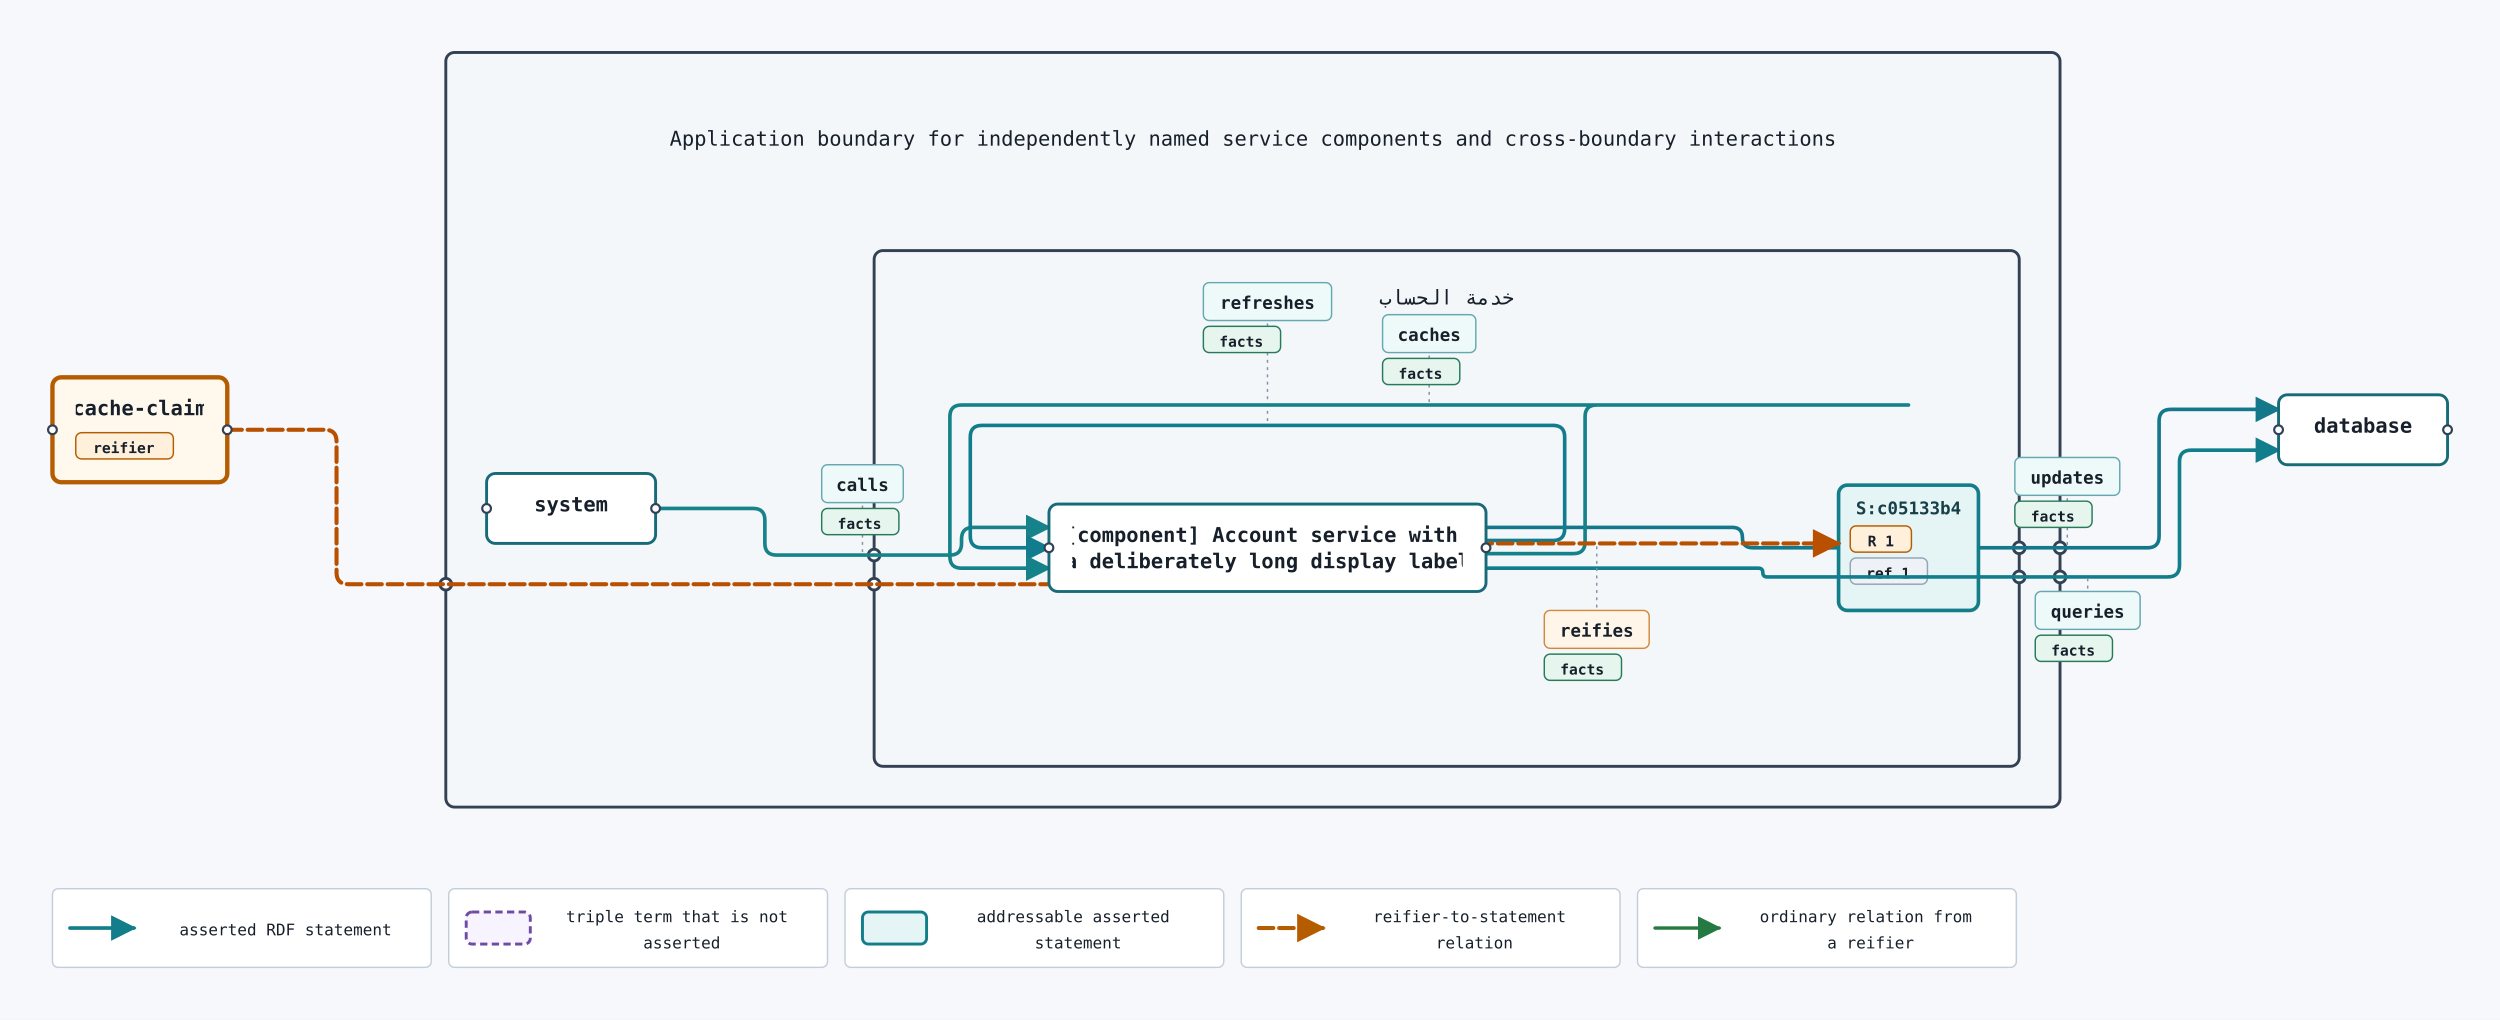
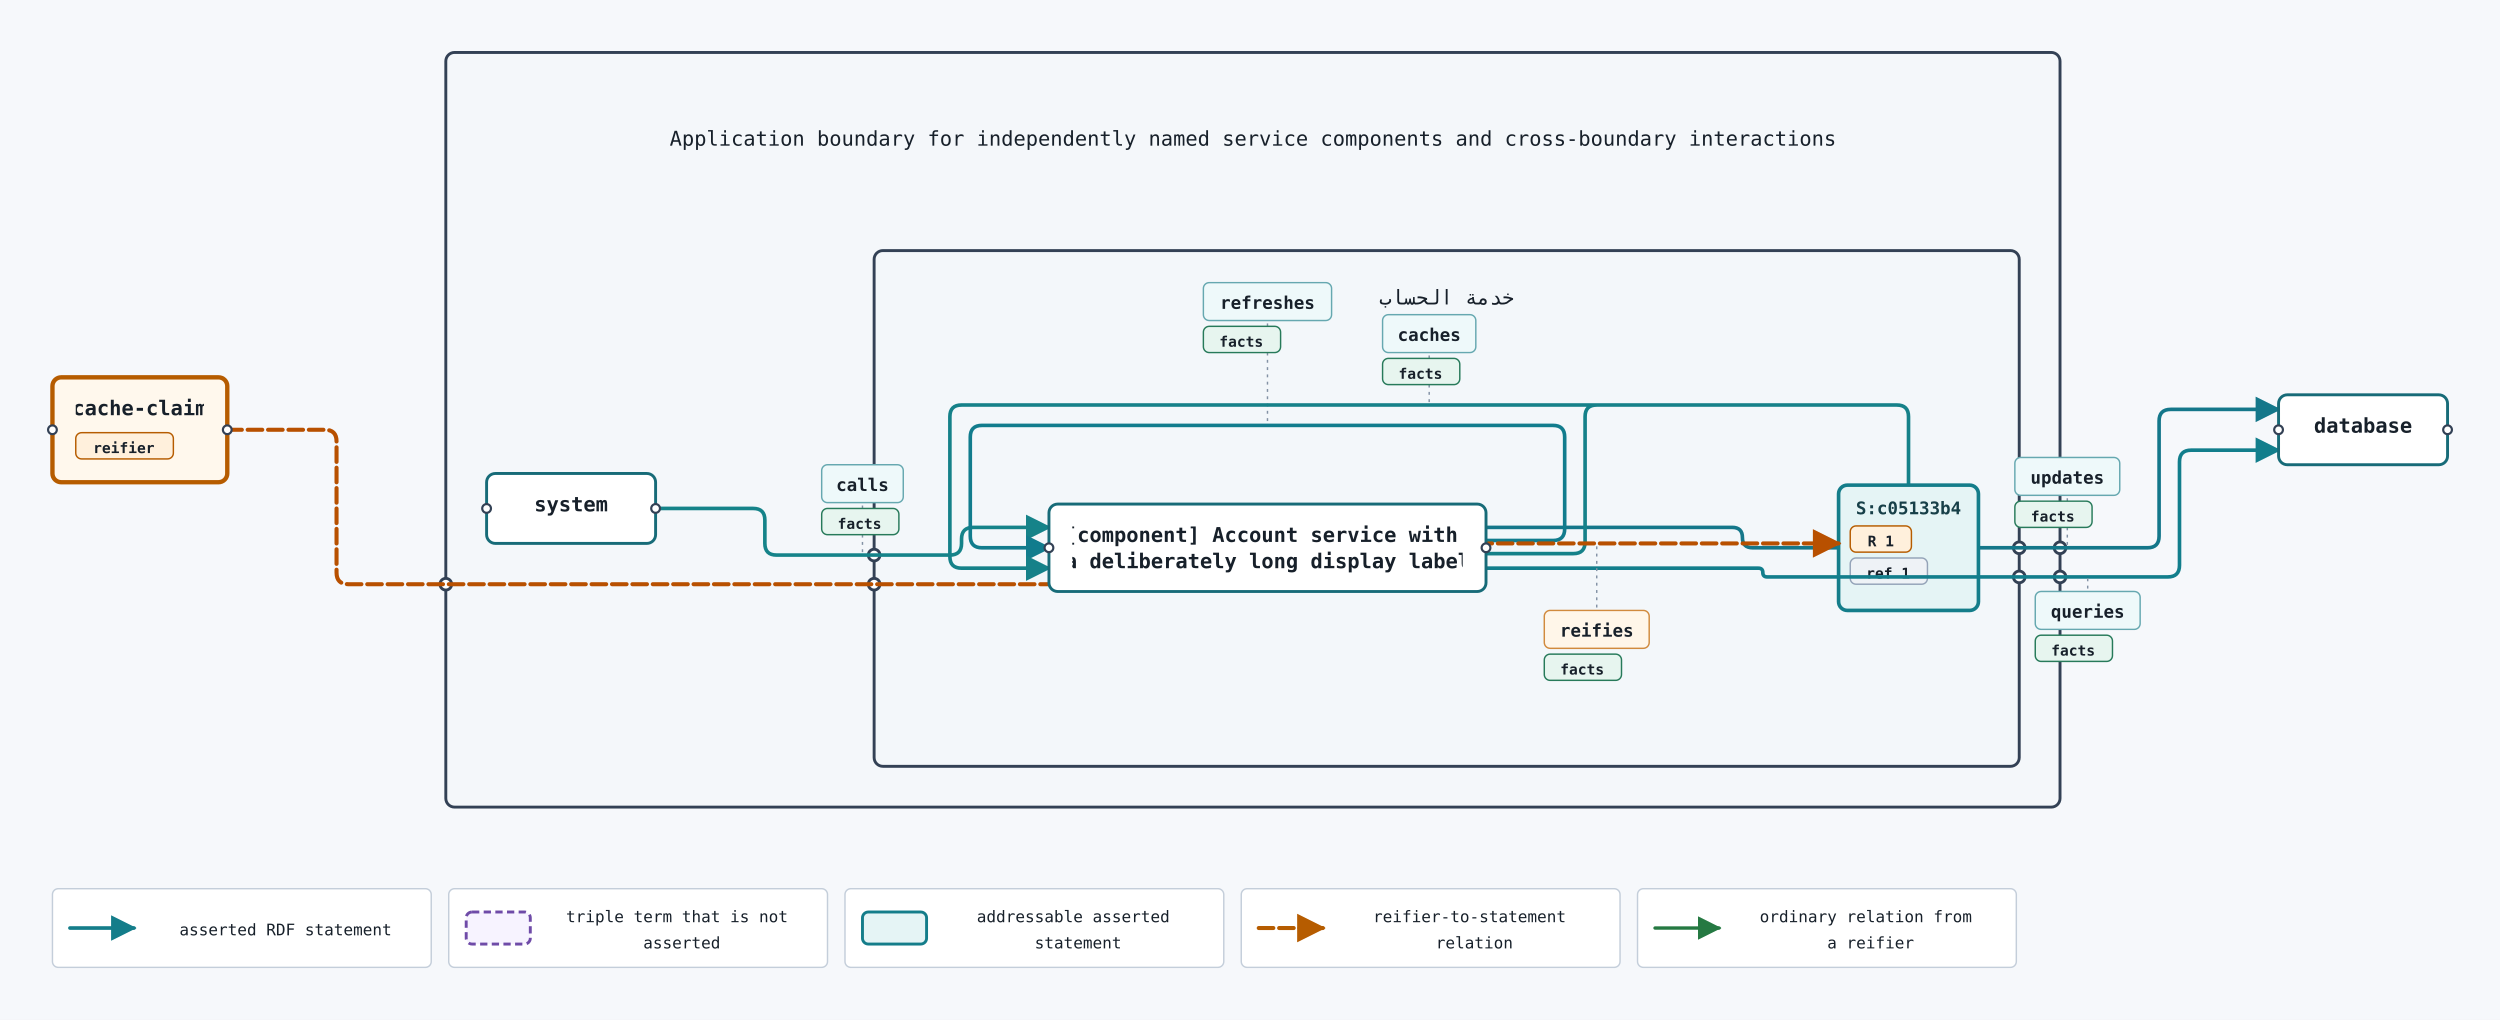
<svg xmlns="http://www.w3.org/2000/svg" viewBox="0 0 1716 700" width="100%" role="img" aria-labelledby="purrdf-title purrdf-desc" data-purrdf-schema="purrdf-viz-presented-1">
  <defs>
    <marker id="arrow-assertion" viewBox="0 0 10 10" refX="9" refY="5" markerWidth="7" markerHeight="7" orient="auto-start-reverse">
      <path d="M 0 0 L 10 5 L 0 10 z" fill="#147d8a" />
    </marker>
    <marker id="arrow-role" viewBox="0 0 10 10" refX="9" refY="5" markerWidth="7" markerHeight="7" orient="auto-start-reverse">
      <path d="M 0 0 L 10 5 L 0 10 z" fill="#64748b" />
    </marker>
    <marker id="arrow-reifies" viewBox="0 0 10 10" refX="9" refY="5" markerWidth="7" markerHeight="7" orient="auto-start-reverse">
      <path d="M 0 0 L 10 5 L 0 10 z" fill="#b65c00" />
    </marker>
    <marker id="arrow-annotation" viewBox="0 0 10 10" refX="9" refY="5" markerWidth="7" markerHeight="7" orient="auto-start-reverse">
      <path d="M 0 0 L 10 5 L 0 10 z" fill="#257942" />
    </marker>
    <marker id="arrow-quote" viewBox="0 0 10 10" refX="9" refY="5" markerWidth="7" markerHeight="7" orient="auto-start-reverse">
      <path d="M 0 0 L 10 5 L 0 10 z" fill="#6f4ba8" />
    </marker>
    <marker id="arrow-edge-assertion-14079b03044aa168" viewBox="0 0 10 10" refX="9" refY="5" markerWidth="7" markerHeight="7" orient="auto-start-reverse">
      <path d="M 0 0 L 10 5 L 0 10 z" fill="hsl(190,75%,31%)" />
    </marker>
    <marker id="arrow-edge-assertion-3d9578964779a4f9" viewBox="0 0 10 10" refX="9" refY="5" markerWidth="7" markerHeight="7" orient="auto-start-reverse">
      <path d="M 0 0 L 10 5 L 0 10 z" fill="hsl(183,73%,31%)" />
    </marker>
    <marker id="arrow-edge-assertion-b05b44e173bec60c" viewBox="0 0 10 10" refX="9" refY="5" markerWidth="7" markerHeight="7" orient="auto-start-reverse">
      <path d="M 0 0 L 10 5 L 0 10 z" fill="hsl(188,78%,31%)" />
    </marker>
    <marker id="arrow-edge-assertion-c05133b4a3ed2e1f" viewBox="0 0 10 10" refX="9" refY="5" markerWidth="7" markerHeight="7" orient="auto-start-reverse">
      <path d="M 0 0 L 10 5 L 0 10 z" fill="hsl(184,73%,31%)" />
    </marker>
    <marker id="arrow-edge-assertion-e1074105f13a6baa" viewBox="0 0 10 10" refX="9" refY="5" markerWidth="7" markerHeight="7" orient="auto-start-reverse">
      <path d="M 0 0 L 10 5 L 0 10 z" fill="hsl(187,77%,31%)" />
    </marker>
    <marker id="arrow-edge-reifies-76c5096df916e9f9" viewBox="0 0 10 10" refX="9" refY="5" markerWidth="7" markerHeight="7" orient="auto-start-reverse">
      <path d="M 0 0 L 10 5 L 0 10 z" fill="hsl(26,100%,36%)" />
    </marker>
    <clipPath id="clip-svg-edge-assertion-14079b03044aa168-badge-0-label">
      <rect x="1383" y="344" width="53" height="18" />
    </clipPath>
    <clipPath id="clip-svg-edge-assertion-14079b03044aa168-label">
      <rect x="1383" y="314" width="72" height="26" />
    </clipPath>
    <clipPath id="clip-svg-edge-assertion-3d9578964779a4f9-badge-0-label">
      <rect x="564" y="349" width="53" height="18" />
    </clipPath>
    <clipPath id="clip-svg-edge-assertion-3d9578964779a4f9-label">
      <rect x="564" y="319" width="56" height="26" />
    </clipPath>
    <clipPath id="clip-svg-edge-assertion-b05b44e173bec60c-badge-0-label">
      <rect x="826" y="224" width="53" height="18" />
    </clipPath>
    <clipPath id="clip-svg-edge-assertion-b05b44e173bec60c-label">
      <rect x="826" y="194" width="88" height="26" />
    </clipPath>
    <clipPath id="clip-svg-edge-assertion-c05133b4a3ed2e1f-anchor-badge-0-label">
      <rect x="1270" y="361" width="42" height="18" />
    </clipPath>
    <clipPath id="clip-svg-edge-assertion-c05133b4a3ed2e1f-anchor-badge-1-label">
      <rect x="1270" y="383" width="53" height="18" />
    </clipPath>
    <clipPath id="clip-svg-edge-assertion-c05133b4a3ed2e1f-anchor-label">
      <rect x="1270" y="339" width="80" height="18" />
    </clipPath>
    <clipPath id="clip-svg-edge-assertion-c05133b4a3ed2e1f-badge-0-label">
      <rect x="949" y="246" width="53" height="18" />
    </clipPath>
    <clipPath id="clip-svg-edge-assertion-c05133b4a3ed2e1f-label">
      <rect x="949" y="216" width="64" height="26" />
    </clipPath>
    <clipPath id="clip-svg-edge-assertion-e1074105f13a6baa-badge-0-label">
      <rect x="1397" y="436" width="53" height="18" />
    </clipPath>
    <clipPath id="clip-svg-edge-assertion-e1074105f13a6baa-label">
      <rect x="1397" y="406" width="72" height="26" />
    </clipPath>
    <clipPath id="clip-svg-edge-reifies-76c5096df916e9f9-badge-0-label">
      <rect x="1060" y="449" width="53" height="18" />
    </clipPath>
    <clipPath id="clip-svg-edge-reifies-76c5096df916e9f9-label">
      <rect x="1060" y="419" width="72" height="26" />
    </clipPath>
    <clipPath id="clip-svg-legend-anchor-label">
      <rect x="648" y="616" width="184" height="42" />
    </clipPath>
    <clipPath id="clip-svg-legend-annotation-label">
      <rect x="1192" y="616" width="184" height="42" />
    </clipPath>
    <clipPath id="clip-svg-legend-assertion-label">
      <rect x="104" y="616" width="184" height="42" />
    </clipPath>
    <clipPath id="clip-svg-legend-quoted-label">
      <rect x="376" y="616" width="184" height="42" />
    </clipPath>
    <clipPath id="clip-svg-legend-reifies-label">
      <rect x="920" y="616" width="184" height="42" />
    </clipPath>
    <clipPath id="clip-svg-node-term-285ac77efe8fcf3a-label">
      <rect x="1580" y="283" width="84" height="18" />
    </clipPath>
    <clipPath id="clip-svg-node-term-60d88422dd31b9a6-label">
      <rect x="350" y="337" width="84" height="18" />
    </clipPath>
    <clipPath id="clip-svg-node-term-82f32f2f21a12846-label">
      <rect x="736" y="358" width="268" height="36" />
    </clipPath>
    <clipPath id="clip-svg-node-term-95ad7176fc80702e-badge-0-label">
      <rect x="52" y="297" width="67" height="18" />
    </clipPath>
    <clipPath id="clip-svg-node-term-95ad7176fc80702e-label">
      <rect x="52" y="271" width="88" height="18" />
    </clipPath>
    <style>
.canvas{fill:#f6f8fb}
text{font-family:ui-monospace,SFMono-Regular,Menlo,Consolas,monospace;letter-spacing:0;fill:#17202a}
.node-shape{stroke-width:2;fill:#fff;stroke:#176b78}
.node.blank .node-shape{stroke:#64748b;stroke-dasharray:7 4;fill:#f8fafc}
.node.literal .node-shape{stroke:#8a5a00;fill:#fff7e6}
.node.statement .node-shape{stroke:#6f4ba8;stroke-width:2.5;fill:#f7f3ff;stroke-dasharray:8 4}
.statement-inner{fill:none;stroke:#b6a1d2;stroke-width:1}
.node.reifier .node-shape{stroke:#b65c00;fill:#fff8ed;stroke-width:3}
.node.focus .node-shape{stroke:#a53a3a;stroke-width:4}
.node-label{font-size:14px;font-weight:700}
.node-port{fill:#fff;stroke:#334155;stroke-width:1.5}
.edge-path,.legend-line{fill:none;stroke-width:2.5;stroke-linejoin:round;stroke-linecap:round}
.edge-label-leader{fill:none;stroke:#8392a5;stroke-width:1;stroke-dasharray:2 3}
.edge.assertion .edge-path,.legend-line.assertion{stroke:#147d8a}
.edge.role .edge-path,.legend-line.role{stroke:#64748b;stroke-width:1.8}
.edge.reifies .edge-path,.legend-line.reifies{stroke:#b65c00;stroke-width:2.8;stroke-dasharray:10 4}
.edge.annotation .edge-path,.legend-line.annotation{stroke:#257942;stroke-width:2.3}
.edge.quoted .edge-path{stroke:#6f4ba8;stroke-width:1.7;stroke-dasharray:3 5}
.edge-label-box,.interaction-label-box{fill:#fff;stroke:#aeb9c7;stroke-width:1}
.edge.assertion .edge-label-box{fill:#eef9fa;stroke:#66a8b0}
.edge.role .edge-label-box{fill:#f7f8fa;stroke:#aeb7c2}
.edge.reifies .edge-label-box{fill:#fff6e9;stroke:#d18a3d}
.edge.annotation .edge-label-box{fill:#edf8f1;stroke:#69a67c}
.edge.quoted .edge-label-box{fill:#f7f2fd;stroke:#9d82c1}
.edge-label{font-size:12px;font-weight:650}
.statement-anchor .anchor-shape{fill:#e5f4f5;stroke:#147d8a;stroke-width:2.5}
.anchor-label{fill:#173f48;font-size:12px;font-weight:700}
.badge-shape{fill:#eef2f6;stroke:#94a3b8;stroke-width:1}
.graph .badge-shape{fill:#e7f5ef;stroke:#277a5a}
.quoted .badge-shape{fill:#f1ebfa;stroke:#6f4ba8}
.reifier .badge-shape,.reifier-count .badge-shape{fill:#fff0dc;stroke:#b65c00}
.dialect .badge-shape,.focus .badge-shape{fill:#fdecec;stroke:#a53a3a}
.direction .badge-shape{fill:#e8f0ff;stroke:#315d9b}
.badge-label{font-size:10px;font-weight:650}
.table-cell-shape{stroke:#c4ceda;stroke-width:1;fill:#fff}
.table-cell.header .table-cell-shape{fill:#173f48;stroke:#173f48}
.table-cell.header .table-label{fill:#fff;font-weight:700}
.table-cell.even .table-cell-shape{fill:#f0f4f8}
.table-label{font-size:12px}
.legend-entry-shape{fill:#fff;stroke:#c4ceda;stroke-width:1}
.legend-label{font-size:11px}
.legend-symbol.assertion{fill:#e5f4f5;stroke:#147d8a;stroke-width:2}
.legend-symbol.quoted{fill:#f7f3ff;stroke:#6f4ba8;stroke-width:2;stroke-dasharray:5 3}
</style>
  </defs>
  <defs>
    <clipPath id="clip-svg-present-component-system-label">
      <rect class="presentation-clip" x="334" y="46" width="1052" height="98" rx="6" />
    </clipPath>
    <clipPath id="clip-svg-present-component-service-label">
      <rect class="presentation-clip" x="628" y="182" width="730" height="44" rx="6" />
    </clipPath>
  </defs>
  <rect class="canvas" x="0" y="0" width="1716" height="700" />
  <g id="svg-present-component-system-frame" role="group" aria-label="Application boundary for independently named service components and cross-boundary interactions">
    <rect style="fill:#f1f5f9;fill-opacity:0.35;stroke:#334155;stroke-width:2" class="presentation-frame" x="306" y="36" width="1108" height="518" rx="6" />
    <text id="svg-present-component-system-label" class="presentation-label" text-anchor="middle" unicode-bidi="isolate" clip-path="url(#clip-svg-present-component-system-label)" font-size="14">
      <tspan x="860" y="100" textLength="760" lengthAdjust="spacingAndGlyphs">Application boundary for independently named service components and cross-boundary interactions</tspan>
    </text>
  </g>
  <a id="svg-present-component-service-link" href="../reference/service.html#api">
    <g id="svg-present-component-service-frame" role="group" aria-label="خدمة الحساب">
      <rect style="fill:#f1f5f9;fill-opacity:0.35;stroke:#334155;stroke-width:2" class="presentation-frame" x="600" y="172" width="786" height="354" rx="6" />
      <text id="svg-present-component-service-label" class="presentation-label" text-anchor="middle" unicode-bidi="isolate" clip-path="url(#clip-svg-present-component-service-label)" font-size="14" lang="ar" direction="rtl">
        <tspan x="993" y="209" textLength="88" lengthAdjust="spacingAndGlyphs">خدمة الحساب</tspan>
      </text>
    </g>
  </a>
  <circle id="svg-present-component-service-edge-assertion-14079b03044aa168-out" cx="1386" cy="376" r="4" style="fill:white;stroke:#334155;stroke-width:2" />
  <circle id="svg-present-component-system-edge-assertion-14079b03044aa168-out" cx="1414" cy="376" r="4" style="fill:white;stroke:#334155;stroke-width:2" />
  <circle id="svg-present-component-service-edge-assertion-3d9578964779a4f9-in" cx="600" cy="381" r="4" style="fill:white;stroke:#334155;stroke-width:2" />
  <circle id="svg-present-component-service-edge-assertion-e1074105f13a6baa-out" cx="1386" cy="396" r="4" style="fill:white;stroke:#334155;stroke-width:2" />
  <circle id="svg-present-component-system-edge-assertion-e1074105f13a6baa-out" cx="1414" cy="396" r="4" style="fill:white;stroke:#334155;stroke-width:2" />
  <circle id="svg-present-component-system-edge-reifies-76c5096df916e9f9-in" cx="306" cy="401" r="4" style="fill:white;stroke:#334155;stroke-width:2" />
  <circle id="svg-present-component-service-edge-reifies-76c5096df916e9f9-in" cx="600" cy="401" r="4" style="fill:white;stroke:#334155;stroke-width:2" />
  <g id="svg-edge-assertion-14079b03044aa168-group" class="edge assertion" data-scene-id="edge-assertion-14079b03044aa168">
    <path id="svg-edge-assertion-14079b03044aa168-path" class="edge-path" d="M 1020 362 H 1189 Q 1196 362 1196 369 Q 1196 376 1203 376 H 1474 Q 1482 376 1482 368 V 289 Q 1482 281 1490 281 H 1564" marker-end="url(#arrow-edge-assertion-14079b03044aa168)" style="stroke:hsl(190,75%,31%)" />
    <path class="edge-label-leader" d="M 1419 327 L 1419 376" />
    <rect class="edge-label-box" x="1383" y="314" width="72" height="26" rx="4" />
    <text id="svg-edge-assertion-14079b03044aa168-label" class="edge-label" text-anchor="middle" unicode-bidi="isolate" clip-path="url(#clip-svg-edge-assertion-14079b03044aa168-label)">
      <tspan x="1419" y="332" textLength="56" lengthAdjust="spacingAndGlyphs">updates</tspan>
    </text>
    <g id="svg-edge-assertion-14079b03044aa168-badge-0" class="edge-badge graph">
      <rect class="badge-shape" x="1383" y="344" width="53" height="18" rx="4" />
      <text id="svg-edge-assertion-14079b03044aa168-badge-0-label" class="badge-label" text-anchor="middle" unicode-bidi="isolate" clip-path="url(#clip-svg-edge-assertion-14079b03044aa168-badge-0-label)">
        <tspan x="1409" y="358" textLength="40" lengthAdjust="spacingAndGlyphs">facts</tspan>
      </text>
    </g>
  </g>
  <g id="svg-edge-assertion-3d9578964779a4f9-group" class="edge assertion" data-scene-id="edge-assertion-3d9578964779a4f9">
    <path id="svg-edge-assertion-3d9578964779a4f9-path" class="edge-path" d="M 450 349 H 517 Q 525 349 525 357 V 373 Q 525 381 533 381 H 652 Q 660 381 660 373 V 370 Q 660 362 668 362 H 720" marker-end="url(#arrow-edge-assertion-3d9578964779a4f9)" style="stroke:hsl(183,73%,31%)" />
    <path class="edge-label-leader" d="M 592 332 L 592 381" />
    <rect class="edge-label-box" x="564" y="319" width="56" height="26" rx="4" />
    <text id="svg-edge-assertion-3d9578964779a4f9-label" class="edge-label" text-anchor="middle" unicode-bidi="isolate" clip-path="url(#clip-svg-edge-assertion-3d9578964779a4f9-label)">
      <tspan x="592" y="337" textLength="40" lengthAdjust="spacingAndGlyphs">calls</tspan>
    </text>
    <g id="svg-edge-assertion-3d9578964779a4f9-badge-0" class="edge-badge graph">
      <rect class="badge-shape" x="564" y="349" width="53" height="18" rx="4" />
      <text id="svg-edge-assertion-3d9578964779a4f9-badge-0-label" class="badge-label" text-anchor="middle" unicode-bidi="isolate" clip-path="url(#clip-svg-edge-assertion-3d9578964779a4f9-badge-0-label)">
        <tspan x="590" y="363" textLength="40" lengthAdjust="spacingAndGlyphs">facts</tspan>
      </text>
    </g>
  </g>
  <g id="svg-edge-assertion-b05b44e173bec60c-group" class="edge assertion" data-scene-id="edge-assertion-b05b44e173bec60c">
    <path id="svg-edge-assertion-b05b44e173bec60c-path" class="edge-path" d="M 1020 371 H 1066 Q 1074 371 1074 363 V 300 Q 1074 292 1066 292 H 674 Q 666 292 666 300 V 368 Q 666 376 674 376 H 720" marker-end="url(#arrow-edge-assertion-b05b44e173bec60c)" style="stroke:hsl(188,78%,31%)" />
    <path class="edge-label-leader" d="M 870 207 L 870 292" />
    <rect class="edge-label-box" x="826" y="194" width="88" height="26" rx="4" />
    <text id="svg-edge-assertion-b05b44e173bec60c-label" class="edge-label" text-anchor="middle" unicode-bidi="isolate" clip-path="url(#clip-svg-edge-assertion-b05b44e173bec60c-label)">
      <tspan x="870" y="212" textLength="72" lengthAdjust="spacingAndGlyphs">refreshes</tspan>
    </text>
    <g id="svg-edge-assertion-b05b44e173bec60c-badge-0" class="edge-badge graph">
      <rect class="badge-shape" x="826" y="224" width="53" height="18" rx="4" />
      <text id="svg-edge-assertion-b05b44e173bec60c-badge-0-label" class="badge-label" text-anchor="middle" unicode-bidi="isolate" clip-path="url(#clip-svg-edge-assertion-b05b44e173bec60c-badge-0-label)">
        <tspan x="852" y="238" textLength="40" lengthAdjust="spacingAndGlyphs">facts</tspan>
      </text>
    </g>
  </g>
  <g id="svg-edge-assertion-c05133b4a3ed2e1f-group" class="edge assertion" data-scene-id="edge-assertion-c05133b4a3ed2e1f">
-     <path id="svg-edge-assertion-c05133b4a3ed2e1f-path" class="edge-path" d="M 1020 380 H 1080 Q 1088 380 1088 372 V 286 Q 1088 278 1096 278 H 1310 H 660 Q 652 278 652 286 V 382 Q 652 390 660 390 H 720" marker-end="url(#arrow-edge-assertion-c05133b4a3ed2e1f)" style="stroke:hsl(184,73%,31%)" />
+     <path id="svg-edge-assertion-c05133b4a3ed2e1f-path" class="edge-path" d="M 1020 380 H 1080 Q 1088 380 1088 372 V 286 Q 1088 278 1096 278 H 1302 Q 1310 278 1310 286 V 376 V 286 Q 1310 278 1302 278 H 660 Q 652 278 652 286 V 382 Q 652 390 660 390 H 720" marker-end="url(#arrow-edge-assertion-c05133b4a3ed2e1f)" style="stroke:hsl(184,73%,31%)" />
    <path class="edge-label-leader" d="M 981 229 L 981 278" />
    <rect class="edge-label-box" x="949" y="216" width="64" height="26" rx="4" />
    <text id="svg-edge-assertion-c05133b4a3ed2e1f-label" class="edge-label" text-anchor="middle" unicode-bidi="isolate" clip-path="url(#clip-svg-edge-assertion-c05133b4a3ed2e1f-label)">
      <tspan x="981" y="234" textLength="48" lengthAdjust="spacingAndGlyphs">caches</tspan>
    </text>
    <g id="svg-edge-assertion-c05133b4a3ed2e1f-badge-0" class="edge-badge graph">
      <rect class="badge-shape" x="949" y="246" width="53" height="18" rx="4" />
      <text id="svg-edge-assertion-c05133b4a3ed2e1f-badge-0-label" class="badge-label" text-anchor="middle" unicode-bidi="isolate" clip-path="url(#clip-svg-edge-assertion-c05133b4a3ed2e1f-badge-0-label)">
        <tspan x="975" y="260" textLength="40" lengthAdjust="spacingAndGlyphs">facts</tspan>
      </text>
    </g>
    <g id="svg-edge-assertion-c05133b4a3ed2e1f-anchor" class="statement-anchor" data-scene-id="anchor-statement-c05133b4a3ed2e1f">
      <rect class="anchor-shape" x="1262" y="333" width="96" height="86" rx="6" />
      <text id="svg-edge-assertion-c05133b4a3ed2e1f-anchor-label" class="anchor-label" text-anchor="middle" unicode-bidi="isolate" clip-path="url(#clip-svg-edge-assertion-c05133b4a3ed2e1f-anchor-label)">
        <tspan x="1310" y="353" textLength="80" lengthAdjust="spacingAndGlyphs">S:c05133b4</tspan>
      </text>
      <g id="svg-edge-assertion-c05133b4a3ed2e1f-anchor-badge-0" class="anchor-badge reifier-count">
        <rect class="badge-shape" x="1270" y="361" width="42" height="18" rx="4" />
        <text id="svg-edge-assertion-c05133b4a3ed2e1f-anchor-badge-0-label" class="badge-label" text-anchor="middle" unicode-bidi="isolate" clip-path="url(#clip-svg-edge-assertion-c05133b4a3ed2e1f-anchor-badge-0-label)">
          <tspan x="1291" y="375" textLength="24" lengthAdjust="spacingAndGlyphs">R 1</tspan>
        </text>
      </g>
      <g id="svg-edge-assertion-c05133b4a3ed2e1f-anchor-badge-1" class="anchor-badge reference-count">
        <rect class="badge-shape" x="1270" y="383" width="53" height="18" rx="4" />
        <text id="svg-edge-assertion-c05133b4a3ed2e1f-anchor-badge-1-label" class="badge-label" text-anchor="middle" unicode-bidi="isolate" clip-path="url(#clip-svg-edge-assertion-c05133b4a3ed2e1f-anchor-badge-1-label)">
          <tspan x="1296" y="397" textLength="40" lengthAdjust="spacingAndGlyphs">ref 1</tspan>
        </text>
      </g>
    </g>
  </g>
  <g id="svg-edge-assertion-e1074105f13a6baa-group" class="edge assertion" data-scene-id="edge-assertion-e1074105f13a6baa">
    <path id="svg-edge-assertion-e1074105f13a6baa-path" class="edge-path" d="M 1020 390 H 1207 Q 1210 390 1210 393 Q 1210 396 1213 396 H 1488 Q 1496 396 1496 388 V 317 Q 1496 309 1504 309 H 1564" marker-end="url(#arrow-edge-assertion-e1074105f13a6baa)" style="stroke:hsl(187,77%,31%)" />
    <path class="edge-label-leader" d="M 1433 419 L 1433 396" />
    <rect class="edge-label-box" x="1397" y="406" width="72" height="26" rx="4" />
    <text id="svg-edge-assertion-e1074105f13a6baa-label" class="edge-label" text-anchor="middle" unicode-bidi="isolate" clip-path="url(#clip-svg-edge-assertion-e1074105f13a6baa-label)">
      <tspan x="1433" y="424" textLength="56" lengthAdjust="spacingAndGlyphs">queries</tspan>
    </text>
    <g id="svg-edge-assertion-e1074105f13a6baa-badge-0" class="edge-badge graph">
      <rect class="badge-shape" x="1397" y="436" width="53" height="18" rx="4" />
      <text id="svg-edge-assertion-e1074105f13a6baa-badge-0-label" class="badge-label" text-anchor="middle" unicode-bidi="isolate" clip-path="url(#clip-svg-edge-assertion-e1074105f13a6baa-badge-0-label)">
        <tspan x="1423" y="450" textLength="40" lengthAdjust="spacingAndGlyphs">facts</tspan>
      </text>
    </g>
  </g>
  <g id="svg-edge-reifies-76c5096df916e9f9-group" class="edge reifies" data-scene-id="edge-reifies-76c5096df916e9f9">
    <path id="svg-edge-reifies-76c5096df916e9f9-path" class="edge-path" d="M 156 295 H 223 Q 231 295 231 303 V 393 Q 231 401 239 401 H 923 Q 931 401 931 393 V 381 Q 931 373 939 373 H 1262" marker-end="url(#arrow-edge-reifies-76c5096df916e9f9)" style="stroke:hsl(26,100%,36%)" />
    <path class="edge-label-leader" d="M 1096 432 L 1096 373" />
    <rect class="edge-label-box" x="1060" y="419" width="72" height="26" rx="4" />
    <text id="svg-edge-reifies-76c5096df916e9f9-label" class="edge-label" text-anchor="middle" unicode-bidi="isolate" clip-path="url(#clip-svg-edge-reifies-76c5096df916e9f9-label)">
      <tspan x="1096" y="437" textLength="56" lengthAdjust="spacingAndGlyphs">reifies</tspan>
    </text>
    <g id="svg-edge-reifies-76c5096df916e9f9-badge-0" class="edge-badge graph">
      <rect class="badge-shape" x="1060" y="449" width="53" height="18" rx="4" />
      <text id="svg-edge-reifies-76c5096df916e9f9-badge-0-label" class="badge-label" text-anchor="middle" unicode-bidi="isolate" clip-path="url(#clip-svg-edge-reifies-76c5096df916e9f9-badge-0-label)">
        <tspan x="1086" y="463" textLength="40" lengthAdjust="spacingAndGlyphs">facts</tspan>
      </text>
    </g>
  </g>
  <g id="svg-node-term-285ac77efe8fcf3a-group" class="node iri" data-scene-id="node-term-285ac77efe8fcf3a">
    <rect id="svg-node-term-285ac77efe8fcf3a-shape" class="node-shape" x="1564" y="271" width="116" height="48" rx="6" />
    <text id="svg-node-term-285ac77efe8fcf3a-label" class="node-label" text-anchor="middle" unicode-bidi="isolate" clip-path="url(#clip-svg-node-term-285ac77efe8fcf3a-label)">
      <tspan x="1622" y="297" textLength="64" lengthAdjust="spacingAndGlyphs">database</tspan>
    </text>
    <circle id="svg-node-term-285ac77efe8fcf3a-port-in" class="node-port" cx="1564" cy="295" r="3" />
    <circle id="svg-node-term-285ac77efe8fcf3a-port-out" class="node-port" cx="1680" cy="295" r="3" />
  </g>
  <g id="svg-node-term-60d88422dd31b9a6-group" class="node iri" data-scene-id="node-term-60d88422dd31b9a6">
    <rect id="svg-node-term-60d88422dd31b9a6-shape" class="node-shape" x="334" y="325" width="116" height="48" rx="6" />
    <text id="svg-node-term-60d88422dd31b9a6-label" class="node-label" text-anchor="middle" unicode-bidi="isolate" clip-path="url(#clip-svg-node-term-60d88422dd31b9a6-label)">
      <tspan x="392" y="351" textLength="48" lengthAdjust="spacingAndGlyphs">system</tspan>
    </text>
    <circle id="svg-node-term-60d88422dd31b9a6-port-in" class="node-port" cx="334" cy="349" r="3" />
    <circle id="svg-node-term-60d88422dd31b9a6-port-out" class="node-port" cx="450" cy="349" r="3" />
  </g>
  <a id="svg-node-term-82f32f2f21a12846-link" href="../reference/service.html#api">
    <g id="svg-node-term-82f32f2f21a12846-group" class="node iri" data-scene-id="node-term-82f32f2f21a12846">
      <rect id="svg-node-term-82f32f2f21a12846-shape" class="node-shape" x="720" y="346" width="300" height="60" rx="6" />
      <text id="svg-node-term-82f32f2f21a12846-label" class="node-label" text-anchor="middle" unicode-bidi="isolate" clip-path="url(#clip-svg-node-term-82f32f2f21a12846-label)">
        <tspan x="870" y="372" textLength="256" lengthAdjust="spacingAndGlyphs">[component] Account service with</tspan>
        <tspan x="870" y="390" textLength="264" lengthAdjust="spacingAndGlyphs">a deliberately long display label</tspan>
      </text>
      <circle id="svg-node-term-82f32f2f21a12846-port-in" class="node-port" cx="720" cy="376" r="3" />
      <circle id="svg-node-term-82f32f2f21a12846-port-out" class="node-port" cx="1020" cy="376" r="3" />
    </g>
  </a>
  <g id="svg-node-term-95ad7176fc80702e-group" class="node iri reifier" data-scene-id="node-term-95ad7176fc80702e">
    <rect id="svg-node-term-95ad7176fc80702e-shape" class="node-shape" x="36" y="259" width="120" height="72" rx="6" />
    <text id="svg-node-term-95ad7176fc80702e-label" class="node-label" text-anchor="middle" unicode-bidi="isolate" clip-path="url(#clip-svg-node-term-95ad7176fc80702e-label)">
      <tspan x="96" y="285" textLength="88" lengthAdjust="spacingAndGlyphs">cache-claim</tspan>
    </text>
    <g id="svg-node-term-95ad7176fc80702e-badge-0" class="node-badge reifier">
      <rect class="badge-shape" x="52" y="297" width="67" height="18" rx="4" />
      <text id="svg-node-term-95ad7176fc80702e-badge-0-label" class="badge-label" text-anchor="middle" unicode-bidi="isolate" clip-path="url(#clip-svg-node-term-95ad7176fc80702e-badge-0-label)">
        <tspan x="85" y="311" textLength="56" lengthAdjust="spacingAndGlyphs">reifier</tspan>
      </text>
    </g>
    <circle id="svg-node-term-95ad7176fc80702e-port-in" class="node-port" cx="36" cy="295" r="3" />
    <circle id="svg-node-term-95ad7176fc80702e-port-out" class="node-port" cx="156" cy="295" r="3" />
  </g>
  <g id="svg-legend" class="legend">
    <g id="svg-legend-assertion" class="legend-entry legend-assertion">
      <rect class="legend-entry-shape" x="36" y="610" width="260" height="54" rx="4" />
      <path class="legend-line assertion" d="M 48 637 H 92" marker-end="url(#arrow-assertion)" />
      <text id="svg-legend-assertion-label" class="legend-label" text-anchor="middle" unicode-bidi="isolate" clip-path="url(#clip-svg-legend-assertion-label)">
        <tspan x="196" y="642" textLength="176" lengthAdjust="spacingAndGlyphs">asserted RDF statement</tspan>
      </text>
    </g>
    <g id="svg-legend-quoted" class="legend-entry legend-quoted">
      <rect class="legend-entry-shape" x="308" y="610" width="260" height="54" rx="4" />
      <rect class="legend-symbol quoted" x="320" y="626" width="44" height="22" rx="4" />
      <text id="svg-legend-quoted-label" class="legend-label" text-anchor="middle" unicode-bidi="isolate" clip-path="url(#clip-svg-legend-quoted-label)">
        <tspan x="468" y="633" textLength="184" lengthAdjust="spacingAndGlyphs">triple term that is not</tspan>
        <tspan x="468" y="651" textLength="64" lengthAdjust="spacingAndGlyphs">asserted</tspan>
      </text>
    </g>
    <g id="svg-legend-anchor" class="legend-entry legend-anchor">
      <rect class="legend-entry-shape" x="580" y="610" width="260" height="54" rx="4" />
      <rect class="legend-symbol assertion" x="592" y="626" width="44" height="22" rx="4" />
      <text id="svg-legend-anchor-label" class="legend-label" text-anchor="middle" unicode-bidi="isolate" clip-path="url(#clip-svg-legend-anchor-label)">
        <tspan x="740" y="633" textLength="160" lengthAdjust="spacingAndGlyphs">addressable asserted</tspan>
        <tspan x="740" y="651" textLength="72" lengthAdjust="spacingAndGlyphs">statement</tspan>
      </text>
    </g>
    <g id="svg-legend-reifies" class="legend-entry legend-reifies">
      <rect class="legend-entry-shape" x="852" y="610" width="260" height="54" rx="4" />
      <path class="legend-line reifies" d="M 864 637 H 908" marker-end="url(#arrow-reifies)" />
      <text id="svg-legend-reifies-label" class="legend-label" text-anchor="middle" unicode-bidi="isolate" clip-path="url(#clip-svg-legend-reifies-label)">
        <tspan x="1012" y="633" textLength="160" lengthAdjust="spacingAndGlyphs">reifier-to-statement</tspan>
        <tspan x="1012" y="651" textLength="64" lengthAdjust="spacingAndGlyphs">relation</tspan>
      </text>
    </g>
    <g id="svg-legend-annotation" class="legend-entry legend-annotation">
      <rect class="legend-entry-shape" x="1124" y="610" width="260" height="54" rx="4" />
      <path class="legend-line annotation" d="M 1136 637 H 1180" marker-end="url(#arrow-annotation)" />
      <text id="svg-legend-annotation-label" class="legend-label" text-anchor="middle" unicode-bidi="isolate" clip-path="url(#clip-svg-legend-annotation-label)">
        <tspan x="1284" y="633" textLength="176" lengthAdjust="spacingAndGlyphs">ordinary relation from</tspan>
        <tspan x="1284" y="651" textLength="72" lengthAdjust="spacingAndGlyphs">a reifier</tspan>
      </text>
    </g>
  </g>
</svg>
